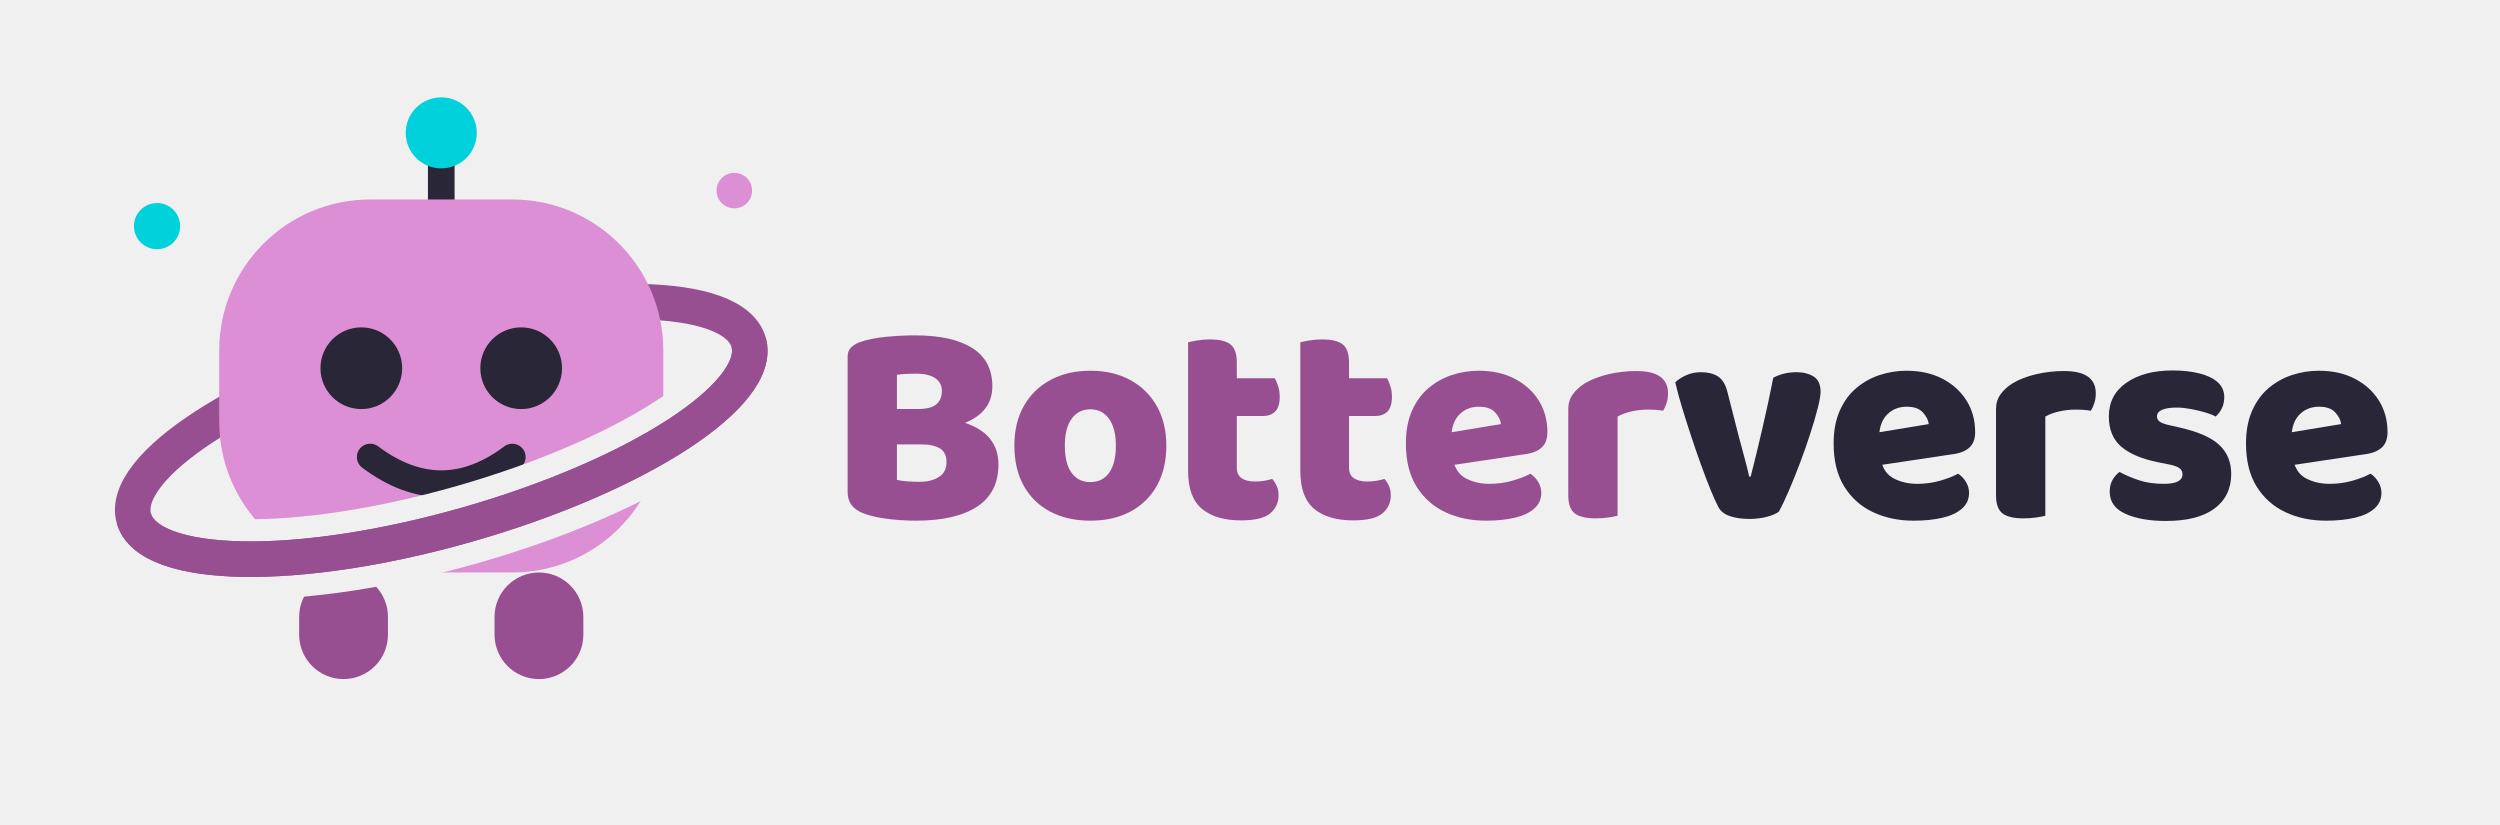
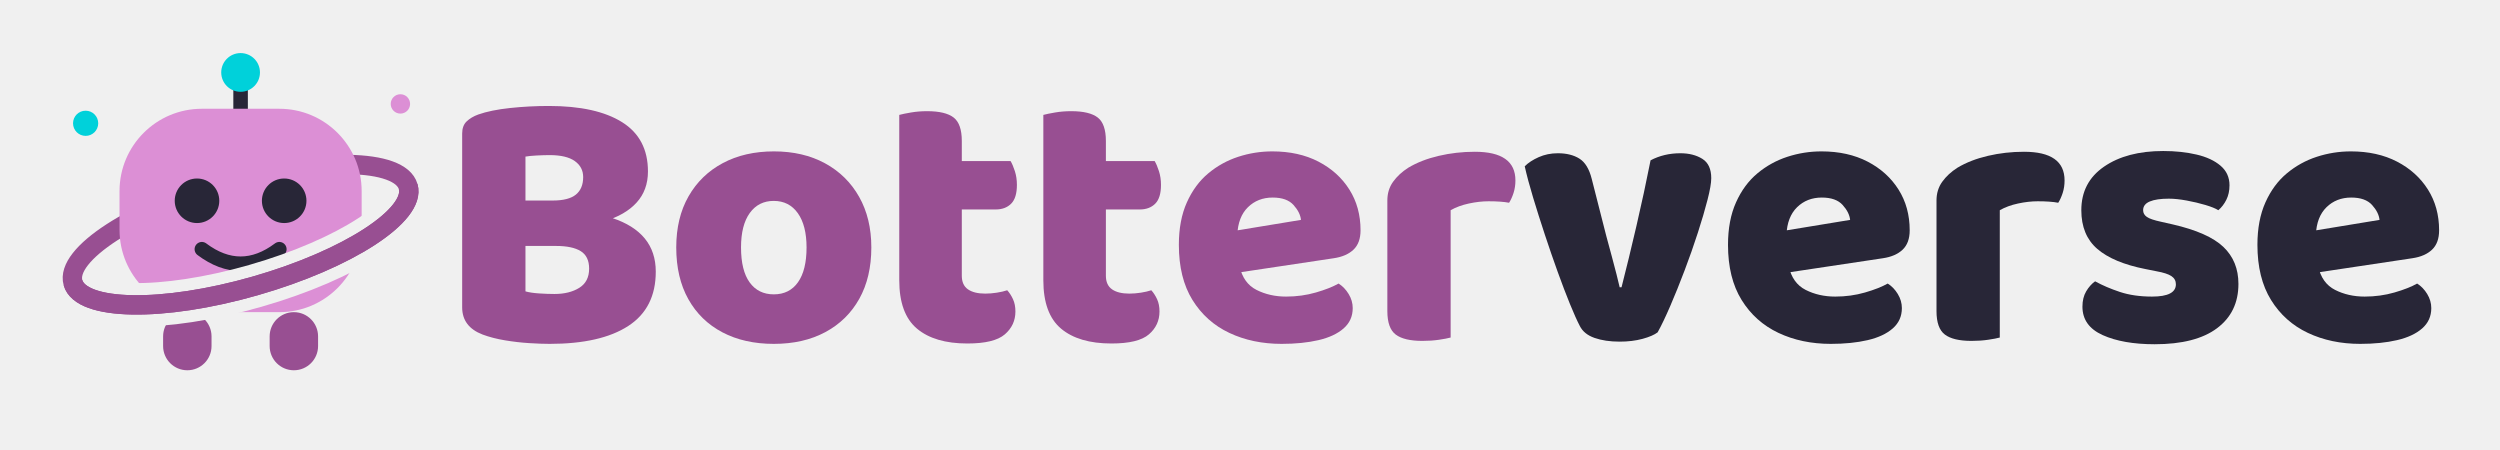
- <svg xmlns="http://www.w3.org/2000/svg" viewBox="0 0 1000 330" width="1000" height="330" role="img" aria-label="Botterverse logo">
+ <svg xmlns="http://www.w3.org/2000/svg" viewBox="0 0 1834 330" width="1834" height="330" role="img" aria-label="Botterverse logo">
  <defs>
    <mask id="gap" maskUnits="userSpaceOnUse" x="-10" y="-10" width="100" height="100">
      <rect x="-10" y="-10" width="100" height="100" fill="#fff" />
      <g transform="rotate(-16 38 41)">
        <path d="M2 41 A36 11 0 0 0 74 41" fill="none" stroke="#000" stroke-width="9" />
      </g>
    </mask>
  </defs>
  <g transform="translate(41.5 26.5) scale(3.5526)">
    <g transform="rotate(-16 38 41)">
      <ellipse cx="38" cy="41" rx="36" ry="11" fill="none" stroke="#984f92" stroke-width="4" />
    </g>
    <g mask="url(#gap)">
      <g transform="translate(8 3)">
        <line x1="30" y1="12" x2="30" y2="5" stroke="#282637" stroke-width="3" stroke-linecap="round" />
        <circle cx="30" cy="4.5" r="4" fill="#00d1da" />
        <rect x="14" y="54" width="10" height="12" rx="5" fill="#984f92" />
        <rect x="36" y="54" width="10" height="12" rx="5" fill="#984f92" />
        <rect x="5" y="12" width="50" height="42" rx="17" fill="#dc8fd5" />
        <circle cx="21" cy="31" r="4.6" fill="#282637" />
        <circle cx="39" cy="31" r="4.6" fill="#282637" />
        <path d="M22 41 Q30 47 38 41" stroke="#282637" stroke-width="3" fill="none" stroke-linecap="round" />
      </g>
    </g>
    <g transform="rotate(-16 38 41)">
      <path d="M2 41 A36 11 0 0 0 74 41" fill="none" stroke="#984f92" stroke-width="4" />
    </g>
    <circle cx="6" cy="18" r="2.6" fill="#00d1da" />
    <circle cx="71" cy="14" r="2" fill="#dc8fd5" />
  </g>
-   <path fill="#984f92" d="M375.474 163.608V177.76H351.578V163.608ZM368.282 177.76 368.862 166.856Q379.07 166.856 385.798 169.06Q392.526 171.264 395.948 175.44Q399.37 179.616 399.37 185.764Q399.37 197.132 390.786 202.7Q382.202 208.268 366.31 208.268Q363.642 208.268 359.93 208.036Q356.218 207.804 352.39 207.166Q348.562 206.528 345.43 205.368Q339.05 202.932 339.05 196.9V142.728Q339.05 140.292 340.442 138.958Q341.834 137.624 344.038 136.812Q347.982 135.42 353.956 134.782Q359.93 134.144 366.078 134.144Q380.81 134.144 388.872 139.19Q396.934 144.236 396.934 154.56Q396.934 160.36 393.396 164.246Q389.858 168.132 383.362 170.046Q376.866 171.96 367.934 171.96L367.238 163.608Q372.226 163.608 374.488 161.752Q376.75 159.896 376.75 156.3Q376.75 153.168 374.14 151.312Q371.53 149.456 366.31 149.456Q364.57 149.456 362.308 149.572Q360.046 149.688 358.77 149.92V191.912Q360.394 192.376 363.004 192.55Q365.614 192.724 367.818 192.724Q372.458 192.724 375.532 190.81Q378.606 188.896 378.606 184.836Q378.606 181.008 375.996 179.384Q373.386 177.76 368.282 177.76Z" />
-   <path fill="#984f92" d="M466.534 178.224Q466.534 187.504 462.785 194.222Q459.036 200.94 452.208 204.604Q445.38 208.268 436.142 208.268Q426.975 208.268 420.132 204.672Q413.29 201.076 409.52 194.348Q405.75 187.62 405.75 178.224Q405.75 169.004 409.578 162.304Q413.406 155.604 420.25 151.95Q427.094 148.296 436.185 148.296Q445.277 148.296 452.095 152.003Q458.913 155.709 462.724 162.443Q466.534 169.176 466.534 178.224ZM436.115 163.724Q431.386 163.724 428.66 167.494Q425.934 171.264 425.934 178.224Q425.934 185.416 428.626 189.128Q431.318 192.84 436.142 192.84Q441.014 192.84 443.682 189.07Q446.35 185.3 446.35 178.224Q446.35 171.38 443.632 167.552Q440.915 163.724 436.115 163.724Z" />
-   <path fill="#984f92" d="M475.234 175.788H494.722V187.04Q494.722 189.94 496.636 191.274Q498.55 192.608 502.03 192.608Q503.77 192.608 505.626 192.318Q507.482 192.028 508.874 191.564Q509.918 192.724 510.672 194.348Q511.426 195.972 511.426 198.176Q511.426 202.468 508.12 205.31Q504.814 208.152 496.462 208.152Q486.254 208.152 480.744 203.512Q475.234 198.872 475.234 188.432ZM487.994 166.392V151.312H509.918Q510.614 152.472 511.252 154.444Q511.89 156.416 511.89 158.736Q511.89 162.796 510.092 164.594Q508.294 166.392 505.278 166.392ZM494.722 178.572H475.234V136.928Q476.51 136.58 478.888 136.174Q481.266 135.768 483.934 135.768Q489.618 135.768 492.17 137.74Q494.722 139.712 494.722 145.048Z" />
-   <path fill="#984f92" d="M520.126 175.788H539.614V187.04Q539.614 189.94 541.528 191.274Q543.442 192.608 546.922 192.608Q548.662 192.608 550.518 192.318Q552.374 192.028 553.766 191.564Q554.81 192.724 555.564 194.348Q556.318 195.972 556.318 198.176Q556.318 202.468 553.012 205.31Q549.706 208.152 541.354 208.152Q531.146 208.152 525.636 203.512Q520.126 198.872 520.126 188.432ZM532.886 166.392V151.312H554.81Q555.506 152.472 556.144 154.444Q556.782 156.416 556.782 158.736Q556.782 162.796 554.984 164.594Q553.186 166.392 550.17 166.392ZM539.614 178.572H520.126V136.928Q521.402 136.58 523.78 136.174Q526.158 135.768 528.826 135.768Q534.51 135.768 537.062 137.74Q539.614 139.712 539.614 145.048Z" />
-   <path fill="#984f92" d="M574.298 187.04 573.602 174.048 600.398 169.64Q600.166 167.32 598.078 165.0Q595.99 162.68 591.582 162.68Q586.942 162.68 583.868 165.696Q580.794 168.712 580.562 174.28L581.258 184.024Q582.418 189.36 586.536 191.448Q590.654 193.536 595.758 193.536Q600.63 193.536 605.038 192.26Q609.446 190.984 612.114 189.476Q613.97 190.636 615.246 192.724Q616.522 194.812 616.522 197.132Q616.522 200.96 613.68 203.454Q610.838 205.948 605.85 207.108Q600.862 208.268 594.366 208.268Q585.318 208.268 578.068 204.846Q570.818 201.424 566.584 194.58Q562.35 187.736 562.35 177.412Q562.35 169.756 564.844 164.188Q567.338 158.62 571.514 155.14Q575.69 151.66 580.852 149.978Q586.014 148.296 591.466 148.296Q599.702 148.296 605.85 151.486Q611.998 154.676 615.478 160.186Q618.958 165.696 618.958 172.888Q618.958 176.832 616.754 178.92Q614.55 181.008 610.606 181.588Z" />
-   <path fill="#984f92" d="M647.03 166.624V179.848H627.31V163.608Q627.31 160.244 629.108 157.75Q630.906 155.256 633.806 153.4Q637.866 150.964 643.318 149.688Q648.77 148.412 654.57 148.412Q667.214 148.412 667.214 157.344Q667.214 159.432 666.634 161.23Q666.054 163.028 665.242 164.304Q664.082 164.072 662.458 163.956Q660.834 163.84 658.862 163.84Q655.962 163.84 652.714 164.536Q649.466 165.232 647.03 166.624ZM627.31 175.788H647.03V206.296Q645.754 206.644 643.376 206.992Q640.998 207.34 638.214 207.34Q632.53 207.34 629.92 205.368Q627.31 203.396 627.31 198.06Z" />
-   <path fill="#282637" d="M718.602 148.876Q722.662 148.876 725.446 150.616Q728.23 152.356 728.23 156.648Q728.23 158.852 727.07 163.376Q725.91 167.9 724.054 173.642Q722.198 179.384 719.936 185.358Q717.674 191.332 715.47 196.436Q713.266 201.54 711.526 204.672Q710.018 205.832 706.828 206.702Q703.638 207.572 699.694 207.572Q695.17 207.572 691.864 206.412Q688.558 205.252 687.282 202.7Q686.006 200.264 684.208 195.856Q682.41 191.448 680.38 185.822Q678.35 180.196 676.378 174.222Q674.406 168.248 672.724 162.68Q671.042 157.112 670.114 152.936Q671.738 151.312 674.464 150.094Q677.19 148.876 680.438 148.876Q684.498 148.876 687.166 150.558Q689.834 152.24 690.994 156.88L695.518 174.628Q696.446 177.992 697.258 181.066Q698.07 184.14 698.708 186.576Q699.346 189.012 699.694 190.636H700.274Q702.478 182.052 704.914 171.554Q707.35 161.056 709.322 151.08Q713.498 148.876 718.602 148.876Z" />
-   <path fill="#282637" d="M745.398 187.04 744.702 174.048 771.498 169.64Q771.266 167.32 769.178 165.0Q767.09 162.68 762.682 162.68Q758.042 162.68 754.968 165.696Q751.894 168.712 751.662 174.28L752.358 184.024Q753.518 189.36 757.636 191.448Q761.754 193.536 766.858 193.536Q771.73 193.536 776.138 192.26Q780.546 190.984 783.214 189.476Q785.07 190.636 786.346 192.724Q787.622 194.812 787.622 197.132Q787.622 200.96 784.78 203.454Q781.938 205.948 776.95 207.108Q771.962 208.268 765.466 208.268Q756.418 208.268 749.168 204.846Q741.918 201.424 737.684 194.58Q733.45 187.736 733.45 177.412Q733.45 169.756 735.944 164.188Q738.438 158.62 742.614 155.14Q746.79 151.66 751.952 149.978Q757.114 148.296 762.566 148.296Q770.802 148.296 776.95 151.486Q783.098 154.676 786.578 160.186Q790.058 165.696 790.058 172.888Q790.058 176.832 787.854 178.92Q785.65 181.008 781.706 181.588Z" />
-   <path fill="#282637" d="M818.13 166.624V179.848H798.41V163.608Q798.41 160.244 800.208 157.75Q802.006 155.256 804.906 153.4Q808.966 150.964 814.418 149.688Q819.87 148.412 825.67 148.412Q838.314 148.412 838.314 157.344Q838.314 159.432 837.734 161.23Q837.154 163.028 836.342 164.304Q835.182 164.072 833.558 163.956Q831.934 163.84 829.962 163.84Q827.062 163.84 823.814 164.536Q820.566 165.232 818.13 166.624ZM798.41 175.788H818.13V206.296Q816.854 206.644 814.476 206.992Q812.098 207.34 809.314 207.34Q803.63 207.34 801.02 205.368Q798.41 203.396 798.41 198.06Z" />
-   <path fill="#282637" d="M892.486 189.592Q892.486 198.408 885.816 203.396Q879.146 208.384 866.386 208.384Q856.526 208.384 850.204 205.542Q843.882 202.7 843.882 196.668Q843.882 193.884 845.042 191.912Q846.202 189.94 847.826 188.78Q851.19 190.636 855.54 192.086Q859.89 193.536 865.574 193.536Q872.998 193.536 872.998 189.708Q872.998 188.084 871.606 187.156Q870.214 186.228 866.966 185.648L863.486 184.952Q853.51 182.98 848.522 178.688Q843.534 174.396 843.534 166.624Q843.534 157.924 850.61 153.052Q857.686 148.18 869.054 148.18Q874.738 148.18 879.436 149.282Q884.134 150.384 886.918 152.762Q889.702 155.14 889.702 158.852Q889.702 161.404 888.716 163.376Q887.73 165.348 886.222 166.624Q884.946 165.812 882.22 165.0Q879.494 164.188 876.362 163.608Q873.23 163.028 870.794 163.028Q866.966 163.028 864.878 163.898Q862.79 164.768 862.79 166.624Q862.79 167.9 863.95 168.712Q865.11 169.524 868.358 170.22L871.954 171.032Q883.09 173.584 887.788 178.05Q892.486 182.516 892.486 189.592Z" />
-   <path fill="#282637" d="M910.35 187.04 909.654 174.048 936.45 169.64Q936.218 167.32 934.13 165.0Q932.042 162.68 927.634 162.68Q922.994 162.68 919.92 165.696Q916.846 168.712 916.614 174.28L917.31 184.024Q918.47 189.36 922.588 191.448Q926.706 193.536 931.81 193.536Q936.682 193.536 941.09 192.26Q945.498 190.984 948.166 189.476Q950.022 190.636 951.298 192.724Q952.574 194.812 952.574 197.132Q952.574 200.96 949.732 203.454Q946.89 205.948 941.902 207.108Q936.914 208.268 930.418 208.268Q921.37 208.268 914.12 204.846Q906.87 201.424 902.636 194.58Q898.402 187.736 898.402 177.412Q898.402 169.756 900.896 164.188Q903.39 158.62 907.566 155.14Q911.742 151.66 916.904 149.978Q922.066 148.296 927.518 148.296Q935.754 148.296 941.902 151.486Q948.05 154.676 951.53 160.186Q955.01 165.696 955.01 172.888Q955.01 176.832 952.806 178.92Q950.602 181.008 946.658 181.588Z" />
+   <g transform="translate(339.05 165.0) scale(2.3545) translate(-339.05 -171.206)">
+     <path fill="#984f92" d="M375.474 163.608V177.76H351.578V163.608ZM368.282 177.76 368.862 166.856Q379.07 166.856 385.798 169.06Q392.526 171.264 395.948 175.44Q399.37 179.616 399.37 185.764Q399.37 197.132 390.786 202.7Q382.202 208.268 366.31 208.268Q363.642 208.268 359.93 208.036Q356.218 207.804 352.39 207.166Q348.562 206.528 345.43 205.368Q339.05 202.932 339.05 196.9V142.728Q339.05 140.292 340.442 138.958Q341.834 137.624 344.038 136.812Q347.982 135.42 353.956 134.782Q359.93 134.144 366.078 134.144Q380.81 134.144 388.872 139.19Q396.934 144.236 396.934 154.56Q396.934 160.36 393.396 164.246Q389.858 168.132 383.362 170.046Q376.866 171.96 367.934 171.96L367.238 163.608Q372.226 163.608 374.488 161.752Q376.75 159.896 376.75 156.3Q376.75 153.168 374.14 151.312Q371.53 149.456 366.31 149.456Q364.57 149.456 362.308 149.572Q360.046 149.688 358.77 149.92V191.912Q360.394 192.376 363.004 192.55Q365.614 192.724 367.818 192.724Q372.458 192.724 375.532 190.81Q378.606 188.896 378.606 184.836Q378.606 181.008 375.996 179.384Q373.386 177.76 368.282 177.76Z" />
+     <path fill="#984f92" d="M466.534 178.224Q466.534 187.504 462.785 194.222Q459.036 200.94 452.208 204.604Q445.38 208.268 436.142 208.268Q426.975 208.268 420.132 204.672Q413.29 201.076 409.52 194.348Q405.75 187.62 405.75 178.224Q405.75 169.004 409.578 162.304Q413.406 155.604 420.25 151.95Q427.094 148.296 436.185 148.296Q445.277 148.296 452.095 152.003Q458.913 155.709 462.724 162.443Q466.534 169.176 466.534 178.224ZM436.115 163.724Q431.386 163.724 428.66 167.494Q425.934 171.264 425.934 178.224Q425.934 185.416 428.626 189.128Q431.318 192.84 436.142 192.84Q441.014 192.84 443.682 189.07Q446.35 185.3 446.35 178.224Q446.35 171.38 443.632 167.552Q440.915 163.724 436.115 163.724Z" />
+     <path fill="#984f92" d="M475.234 175.788H494.722V187.04Q494.722 189.94 496.636 191.274Q498.55 192.608 502.03 192.608Q503.77 192.608 505.626 192.318Q507.482 192.028 508.874 191.564Q509.918 192.724 510.672 194.348Q511.426 195.972 511.426 198.176Q511.426 202.468 508.12 205.31Q504.814 208.152 496.462 208.152Q486.254 208.152 480.744 203.512Q475.234 198.872 475.234 188.432ZM487.994 166.392V151.312H509.918Q510.614 152.472 511.252 154.444Q511.89 156.416 511.89 158.736Q511.89 162.796 510.092 164.594Q508.294 166.392 505.278 166.392ZM494.722 178.572H475.234V136.928Q476.51 136.58 478.888 136.174Q481.266 135.768 483.934 135.768Q489.618 135.768 492.17 137.74Q494.722 139.712 494.722 145.048Z" />
+     <path fill="#984f92" d="M520.126 175.788H539.614V187.04Q539.614 189.94 541.528 191.274Q543.442 192.608 546.922 192.608Q548.662 192.608 550.518 192.318Q552.374 192.028 553.766 191.564Q554.81 192.724 555.564 194.348Q556.318 195.972 556.318 198.176Q556.318 202.468 553.012 205.31Q549.706 208.152 541.354 208.152Q531.146 208.152 525.636 203.512Q520.126 198.872 520.126 188.432ZM532.886 166.392V151.312H554.81Q555.506 152.472 556.144 154.444Q556.782 156.416 556.782 158.736Q556.782 162.796 554.984 164.594Q553.186 166.392 550.17 166.392ZM539.614 178.572H520.126V136.928Q521.402 136.58 523.78 136.174Q526.158 135.768 528.826 135.768Q534.51 135.768 537.062 137.74Q539.614 139.712 539.614 145.048Z" />
+     <path fill="#984f92" d="M574.298 187.04 573.602 174.048 600.398 169.64Q600.166 167.32 598.078 165.0Q595.99 162.68 591.582 162.68Q586.942 162.68 583.868 165.696Q580.794 168.712 580.562 174.28L581.258 184.024Q582.418 189.36 586.536 191.448Q590.654 193.536 595.758 193.536Q600.63 193.536 605.038 192.26Q609.446 190.984 612.114 189.476Q613.97 190.636 615.246 192.724Q616.522 194.812 616.522 197.132Q616.522 200.96 613.68 203.454Q610.838 205.948 605.85 207.108Q600.862 208.268 594.366 208.268Q585.318 208.268 578.068 204.846Q570.818 201.424 566.584 194.58Q562.35 187.736 562.35 177.412Q562.35 169.756 564.844 164.188Q567.338 158.62 571.514 155.14Q575.69 151.66 580.852 149.978Q586.014 148.296 591.466 148.296Q599.702 148.296 605.85 151.486Q611.998 154.676 615.478 160.186Q618.958 165.696 618.958 172.888Q618.958 176.832 616.754 178.92Q614.55 181.008 610.606 181.588Z" />
+     <path fill="#984f92" d="M647.03 166.624V179.848H627.31V163.608Q627.31 160.244 629.108 157.75Q630.906 155.256 633.806 153.4Q637.866 150.964 643.318 149.688Q648.77 148.412 654.57 148.412Q667.214 148.412 667.214 157.344Q667.214 159.432 666.634 161.23Q666.054 163.028 665.242 164.304Q664.082 164.072 662.458 163.956Q660.834 163.84 658.862 163.84Q655.962 163.84 652.714 164.536Q649.466 165.232 647.03 166.624ZM627.31 175.788H647.03V206.296Q645.754 206.644 643.376 206.992Q640.998 207.34 638.214 207.34Q632.53 207.34 629.92 205.368Q627.31 203.396 627.31 198.06Z" />
+     <path fill="#282637" d="M718.602 148.876Q722.662 148.876 725.446 150.616Q728.23 152.356 728.23 156.648Q728.23 158.852 727.07 163.376Q725.91 167.9 724.054 173.642Q722.198 179.384 719.936 185.358Q717.674 191.332 715.47 196.436Q713.266 201.54 711.526 204.672Q710.018 205.832 706.828 206.702Q703.638 207.572 699.694 207.572Q695.17 207.572 691.864 206.412Q688.558 205.252 687.282 202.7Q686.006 200.264 684.208 195.856Q682.41 191.448 680.38 185.822Q678.35 180.196 676.378 174.222Q674.406 168.248 672.724 162.68Q671.042 157.112 670.114 152.936Q671.738 151.312 674.464 150.094Q677.19 148.876 680.438 148.876Q684.498 148.876 687.166 150.558Q689.834 152.24 690.994 156.88L695.518 174.628Q696.446 177.992 697.258 181.066Q698.07 184.14 698.708 186.576Q699.346 189.012 699.694 190.636H700.274Q702.478 182.052 704.914 171.554Q707.35 161.056 709.322 151.08Q713.498 148.876 718.602 148.876Z" />
+     <path fill="#282637" d="M745.398 187.04 744.702 174.048 771.498 169.64Q771.266 167.32 769.178 165.0Q767.09 162.68 762.682 162.68Q758.042 162.68 754.968 165.696Q751.894 168.712 751.662 174.28L752.358 184.024Q753.518 189.36 757.636 191.448Q761.754 193.536 766.858 193.536Q771.73 193.536 776.138 192.26Q780.546 190.984 783.214 189.476Q785.07 190.636 786.346 192.724Q787.622 194.812 787.622 197.132Q787.622 200.96 784.78 203.454Q781.938 205.948 776.95 207.108Q771.962 208.268 765.466 208.268Q756.418 208.268 749.168 204.846Q741.918 201.424 737.684 194.58Q733.45 187.736 733.45 177.412Q733.45 169.756 735.944 164.188Q738.438 158.62 742.614 155.14Q746.79 151.66 751.952 149.978Q757.114 148.296 762.566 148.296Q770.802 148.296 776.95 151.486Q783.098 154.676 786.578 160.186Q790.058 165.696 790.058 172.888Q790.058 176.832 787.854 178.92Q785.65 181.008 781.706 181.588Z" />
+     <path fill="#282637" d="M818.13 166.624V179.848H798.41V163.608Q798.41 160.244 800.208 157.75Q802.006 155.256 804.906 153.4Q808.966 150.964 814.418 149.688Q819.87 148.412 825.67 148.412Q838.314 148.412 838.314 157.344Q838.314 159.432 837.734 161.23Q837.154 163.028 836.342 164.304Q835.182 164.072 833.558 163.956Q831.934 163.84 829.962 163.84Q827.062 163.84 823.814 164.536Q820.566 165.232 818.13 166.624ZM798.41 175.788H818.13V206.296Q816.854 206.644 814.476 206.992Q812.098 207.34 809.314 207.34Q803.63 207.34 801.02 205.368Q798.41 203.396 798.41 198.06Z" />
+     <path fill="#282637" d="M892.486 189.592Q892.486 198.408 885.816 203.396Q879.146 208.384 866.386 208.384Q856.526 208.384 850.204 205.542Q843.882 202.7 843.882 196.668Q843.882 193.884 845.042 191.912Q846.202 189.94 847.826 188.78Q851.19 190.636 855.54 192.086Q859.89 193.536 865.574 193.536Q872.998 193.536 872.998 189.708Q872.998 188.084 871.606 187.156Q870.214 186.228 866.966 185.648L863.486 184.952Q853.51 182.98 848.522 178.688Q843.534 174.396 843.534 166.624Q843.534 157.924 850.61 153.052Q857.686 148.18 869.054 148.18Q874.738 148.18 879.436 149.282Q884.134 150.384 886.918 152.762Q889.702 155.14 889.702 158.852Q889.702 161.404 888.716 163.376Q887.73 165.348 886.222 166.624Q884.946 165.812 882.22 165.0Q879.494 164.188 876.362 163.608Q873.23 163.028 870.794 163.028Q866.966 163.028 864.878 163.898Q862.79 164.768 862.79 166.624Q862.79 167.9 863.95 168.712Q865.11 169.524 868.358 170.22L871.954 171.032Q883.09 173.584 887.788 178.05Q892.486 182.516 892.486 189.592Z" />
+     <path fill="#282637" d="M910.35 187.04 909.654 174.048 936.45 169.64Q936.218 167.32 934.13 165.0Q932.042 162.68 927.634 162.68Q922.994 162.68 919.92 165.696Q916.846 168.712 916.614 174.28L917.31 184.024Q918.47 189.36 922.588 191.448Q926.706 193.536 931.81 193.536Q936.682 193.536 941.09 192.26Q945.498 190.984 948.166 189.476Q950.022 190.636 951.298 192.724Q952.574 194.812 952.574 197.132Q952.574 200.96 949.732 203.454Q946.89 205.948 941.902 207.108Q936.914 208.268 930.418 208.268Q921.37 208.268 914.12 204.846Q906.87 201.424 902.636 194.58Q898.402 187.736 898.402 177.412Q898.402 169.756 900.896 164.188Q903.39 158.62 907.566 155.14Q911.742 151.66 916.904 149.978Q922.066 148.296 927.518 148.296Q935.754 148.296 941.902 151.486Q948.05 154.676 951.53 160.186Q955.01 165.696 955.01 172.888Q955.01 176.832 952.806 178.92Q950.602 181.008 946.658 181.588Z" />
+   </g>
</svg>
